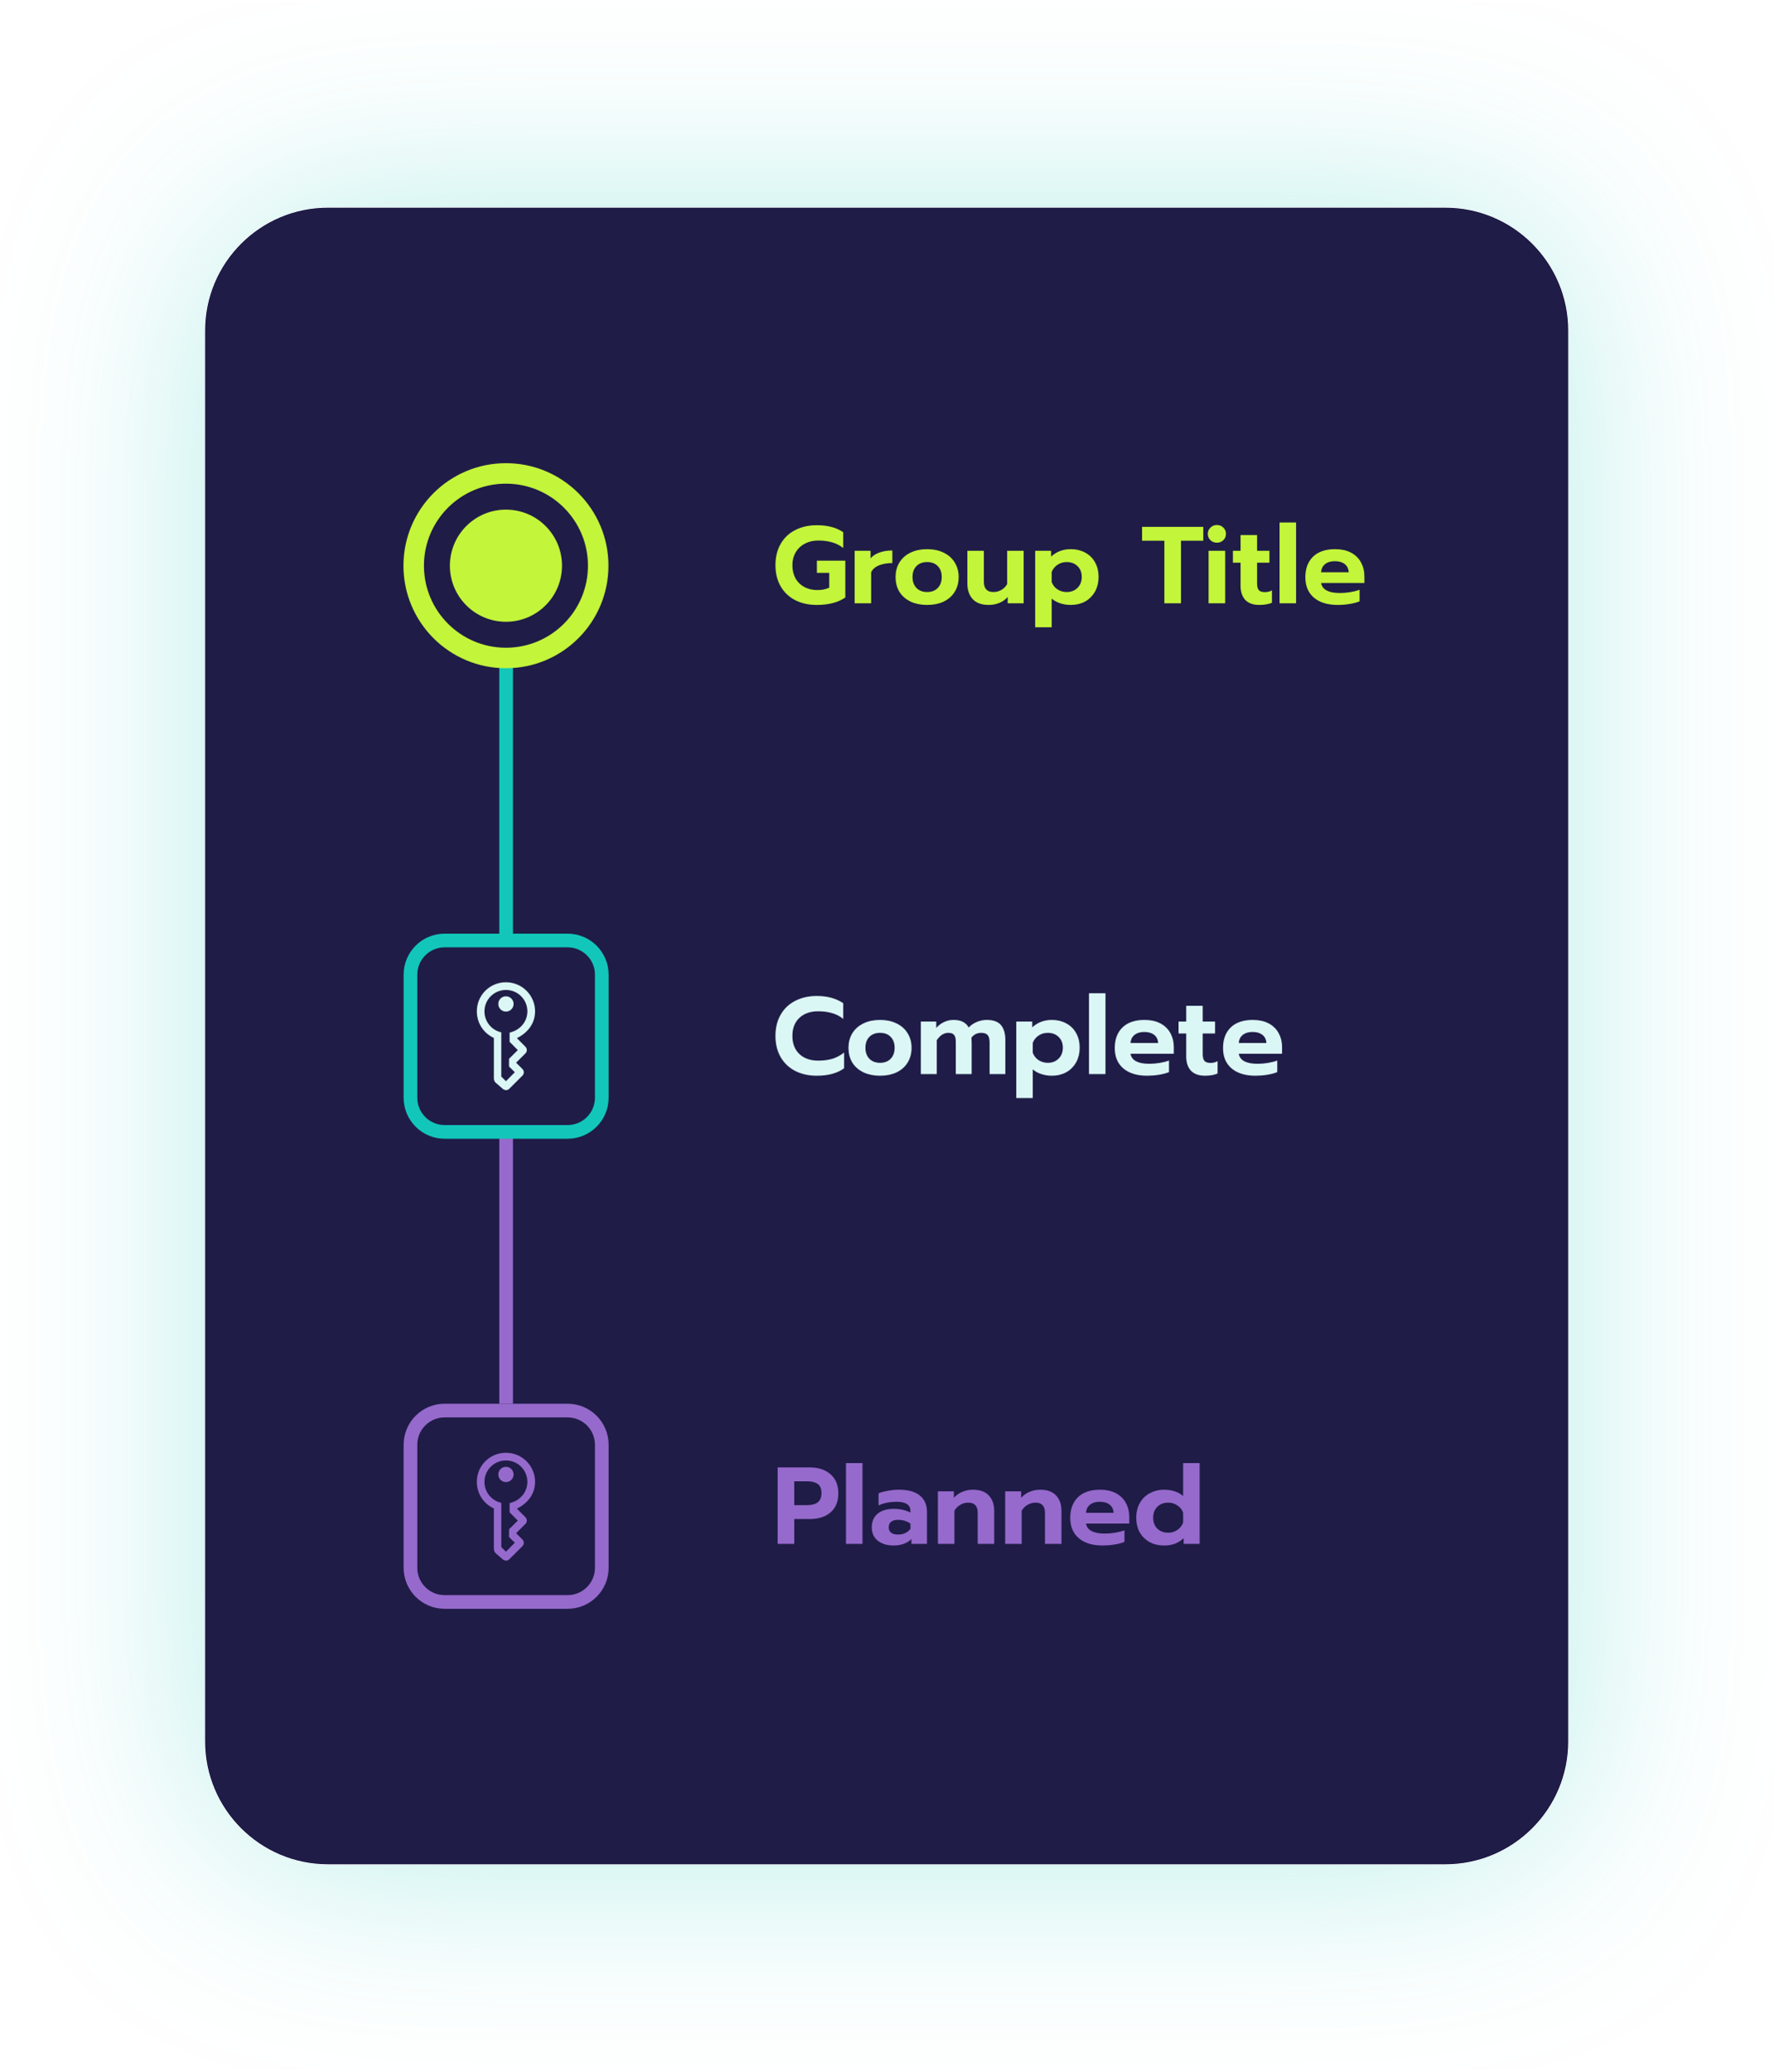
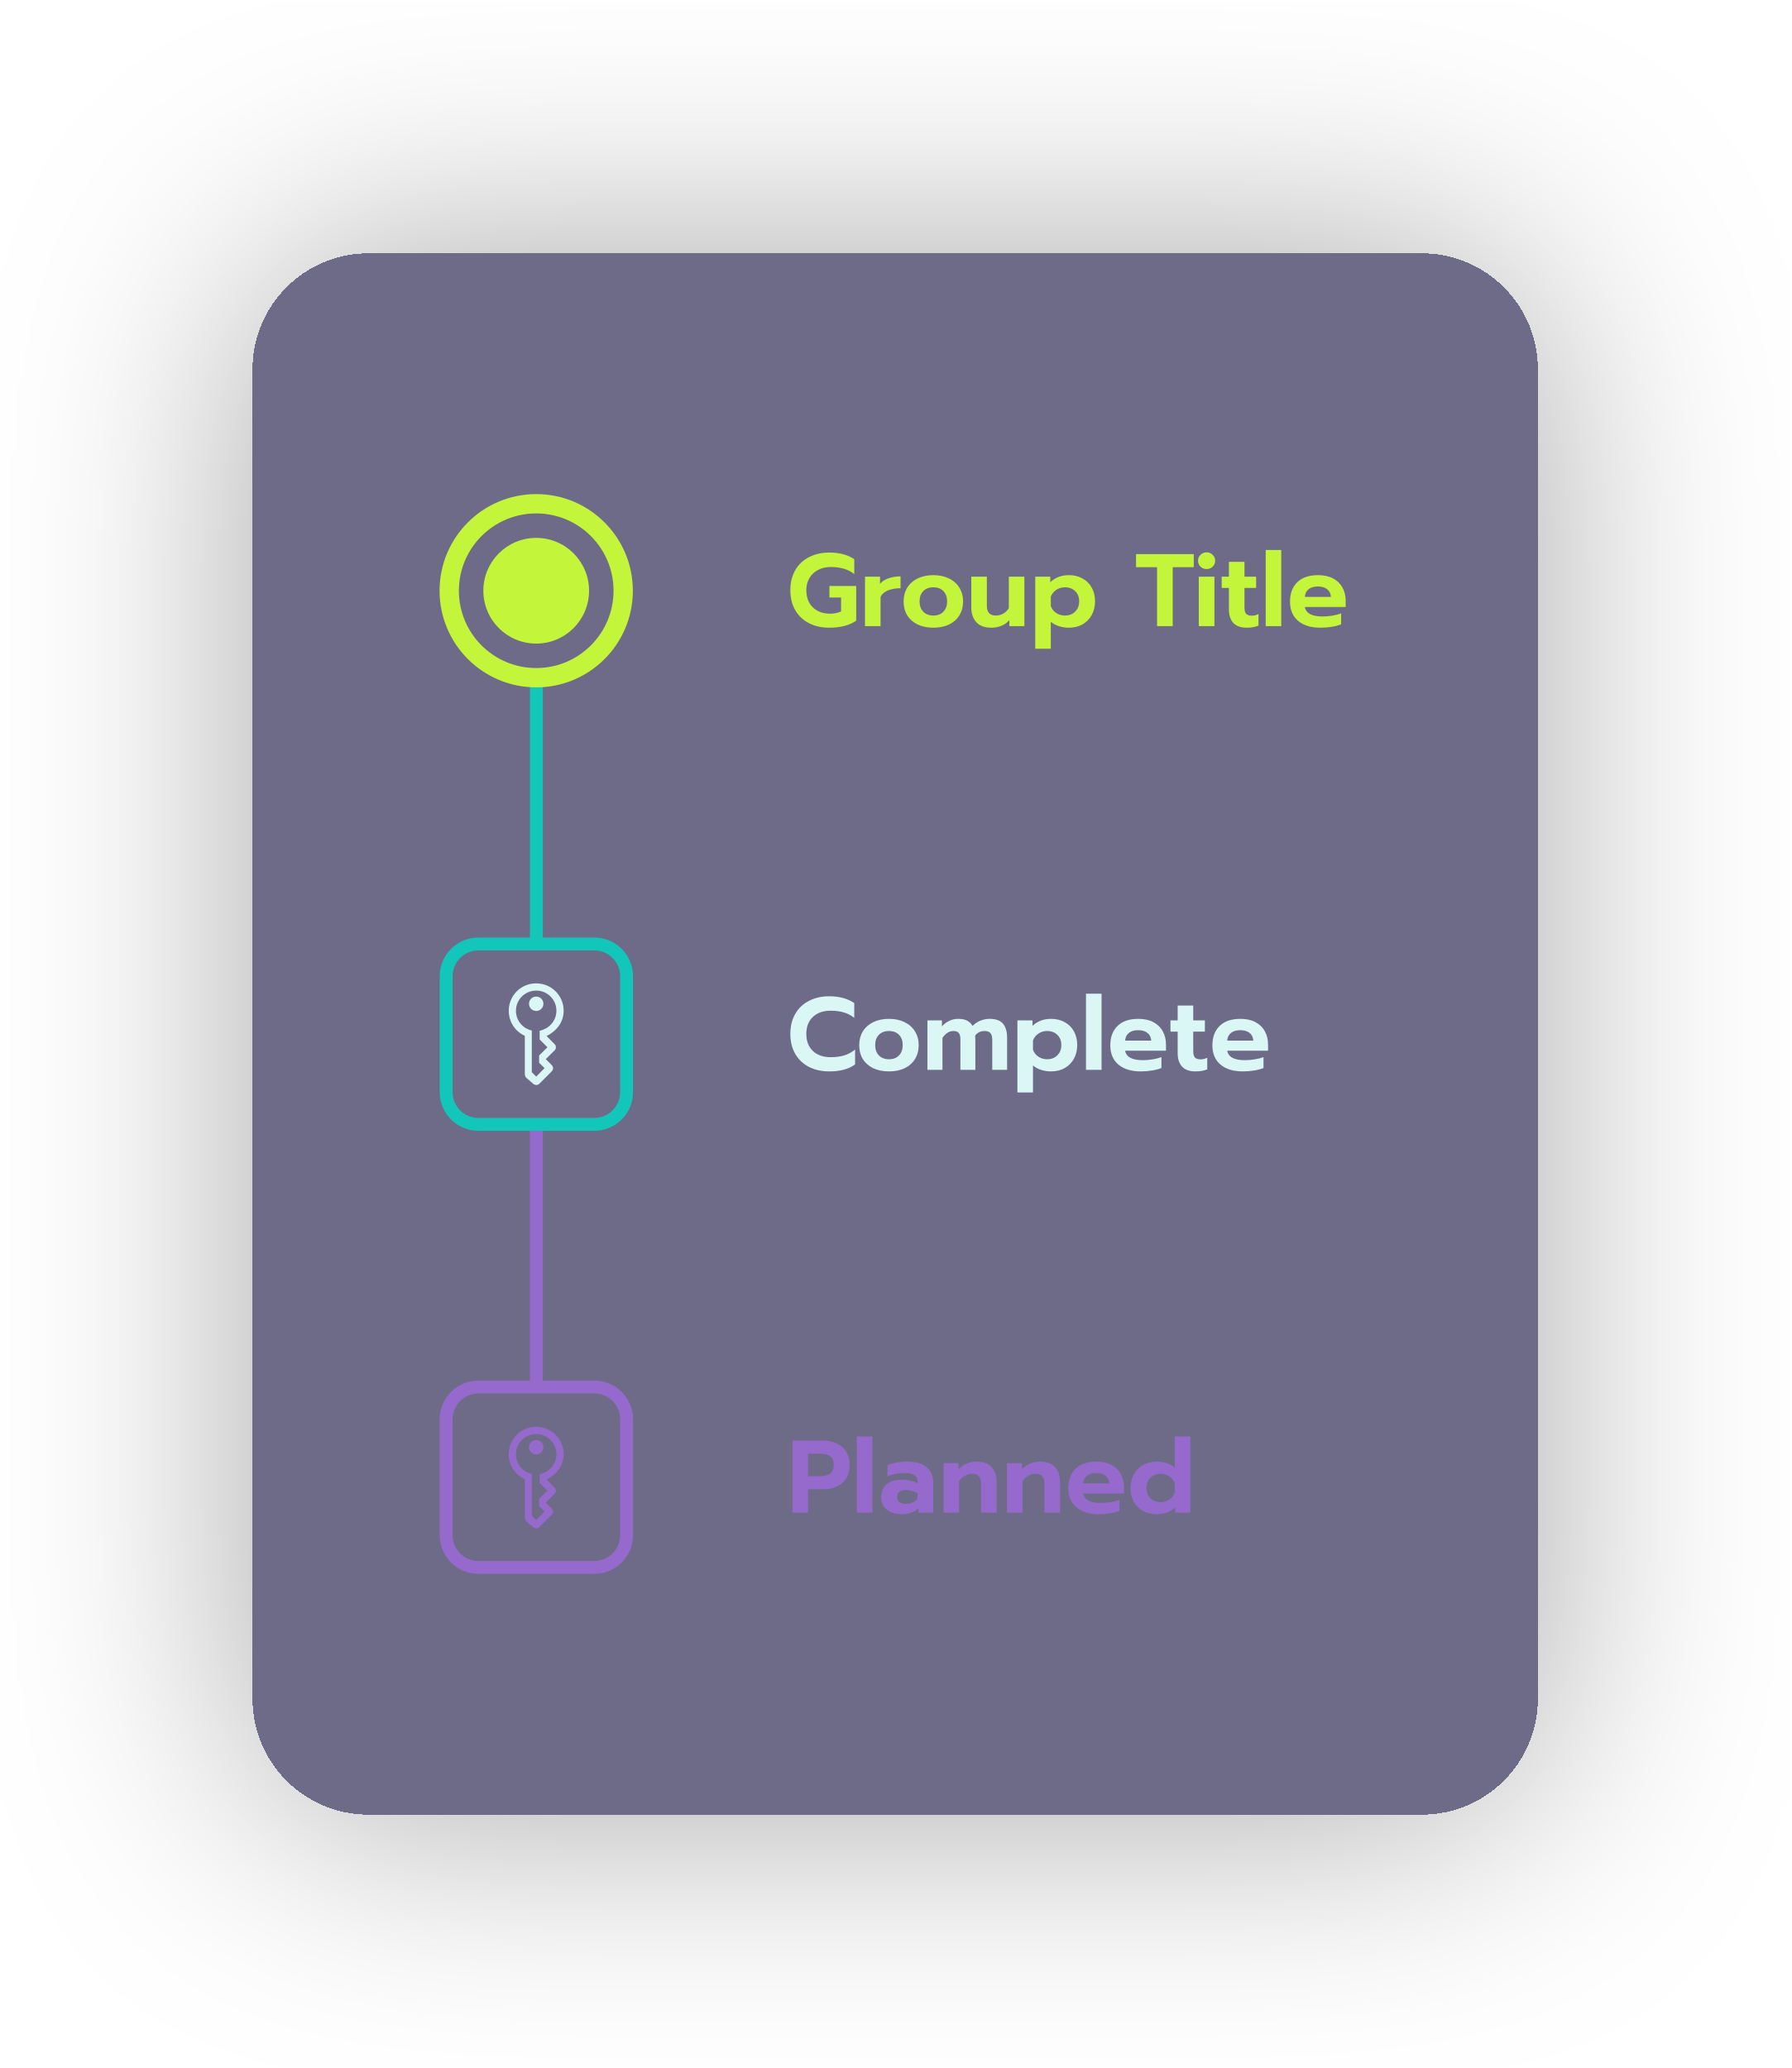
- <svg xmlns="http://www.w3.org/2000/svg" width="519" height="606" fill="none">
+ <svg xmlns="http://www.w3.org/2000/svg" width="556" height="642" fill="none">
  <g filter="url(#prefix__filter0_d_16_66484)">
-     <rect x="60.02" y="60.758" width="398.981" height="484.718" rx="36" fill="#1F1C47" />
+     <rect x="78.375" y="78.632" width="398.981" height="484.718" rx="36" fill="#1F1C47" fill-opacity=".65" shape-rendering="crispEdges" />
  </g>
-   <path d="M148.132 330.603v80.116" stroke="#966ACC" stroke-width="4" />
-   <rect x="120.132" y="275.181" width="56" height="56" rx="10" stroke="#12C7BA" stroke-width="4" />
-   <rect x="120.132" y="412.719" width="56" height="56" rx="10" stroke="#966ACC" stroke-width="4" />
-   <path d="M147.123 318.567c.582.487 1.368.55 1.918.013l3.88-3.883c.539-.547.514-1.378-.013-1.918l-1.857-1.849 2.751-2.74c.533-.528.517-1.371-.01-1.919l-2.51-2.52c3.407-1.688 5.321-4.514 5.321-7.847 0-4.703-3.809-8.502-8.517-8.502-4.744 0-8.527 3.776-8.527 8.502 0 3.385 1.93 6.401 4.987 7.781v11.794c0 .444.14.96.526 1.303l2.051 1.785zm.963-2.218l-1.37-1.357v-12.945a6.248 6.248 0 01-4.921-6.143c0-3.459 2.807-6.253 6.291-6.253a6.247 6.247 0 016.265 6.253c0 2.974-2.062 5.518-5.198 6.219v2.706l2.404 2.42-2.573 2.536v2.266l1.696 1.668-2.594 2.63zm0-20.37c1.231 0 2.231-1 2.231-2.239 0-1.234-1-2.231-2.231-2.231a2.22 2.22 0 00-2.242 2.231c0 1.239 1 2.239 2.242 2.239z" fill="#DBF7F5" />
-   <path d="M147.123 456.233c.582.487 1.368.55 1.918.013l3.88-3.883c.539-.547.514-1.378-.013-1.918l-1.857-1.849 2.751-2.74c.533-.528.517-1.371-.01-1.919l-2.51-2.52c3.407-1.688 5.321-4.514 5.321-7.847 0-4.703-3.809-8.502-8.517-8.502-4.744 0-8.527 3.776-8.527 8.502 0 3.385 1.93 6.401 4.987 7.781v11.794c0 .444.14.96.526 1.303l2.051 1.785zm.963-2.218l-1.37-1.357v-12.945a6.248 6.248 0 01-4.921-6.143c0-3.459 2.807-6.253 6.291-6.253a6.247 6.247 0 016.265 6.253c0 2.974-2.062 5.518-5.198 6.219v2.706l2.404 2.42-2.573 2.536v2.266l1.696 1.669-2.594 2.629zm0-20.37c1.231 0 2.231-1 2.231-2.239 0-1.234-1-2.231-2.231-2.231a2.22 2.22 0 00-2.242 2.231c0 1.239 1 2.239 2.242 2.239z" fill="#966ACC" />
-   <path d="M239.058 176.995c-2.389 0-4.501-.47-6.336-1.408-1.834-.96-3.253-2.315-4.256-4.064-1.002-1.75-1.504-3.808-1.504-6.176 0-2.368.502-4.427 1.504-6.176 1.003-1.771 2.422-3.126 4.256-4.064 1.835-.96 3.947-1.44 6.336-1.44 1.622 0 3.051.17 4.288.512 1.259.32 2.411.832 3.456 1.536v4.64a8.784 8.784 0 00-3.232-1.664c-1.194-.363-2.56-.544-4.096-.544-1.429 0-2.72.298-3.872.896a6.596 6.596 0 00-2.688 2.496c-.661 1.088-.992 2.357-.992 3.808 0 1.472.299 2.762.896 3.872a6.436 6.436 0 002.592 2.528c1.11.597 2.39.896 3.84.896 1.323 0 2.475-.235 3.456-.704v-4.32h-3.616v-3.584h8.32v10.784c-2.112 1.45-4.896 2.176-8.352 2.176zm11.076-15.84h4.672v2.208c.618-.747 1.482-1.312 2.592-1.696 1.109-.406 2.368-.608 3.776-.608v3.68c-1.472 0-2.774.224-3.904.672-1.11.448-1.878 1.13-2.304 2.048v9.056h-4.832v-15.36zm21.233 15.84c-1.856 0-3.488-.331-4.896-.992-1.387-.683-2.464-1.632-3.232-2.848-.747-1.238-1.12-2.678-1.12-4.32 0-1.6.373-3.019 1.12-4.256.768-1.238 1.845-2.198 3.232-2.88 1.408-.683 3.04-1.024 4.896-1.024 1.834 0 3.445.341 4.832 1.024 1.408.682 2.485 1.642 3.232 2.88.768 1.237 1.152 2.656 1.152 4.256 0 1.642-.384 3.082-1.152 4.32-.747 1.216-1.814 2.165-3.2 2.848-1.387.661-3.008.992-4.864.992zm0-3.776c1.301 0 2.336-.395 3.104-1.184.768-.811 1.152-1.878 1.152-3.2 0-1.366-.384-2.432-1.152-3.2-.747-.79-1.782-1.184-3.104-1.184-1.323 0-2.368.394-3.136 1.184-.768.768-1.152 1.834-1.152 3.2 0 1.322.384 2.389 1.152 3.2.789.789 1.834 1.184 3.136 1.184zm18.035 3.776c-2.091 0-3.659-.566-4.704-1.696-1.045-1.152-1.568-2.678-1.568-4.576v-9.568h4.832v9.056c0 2.005.928 3.008 2.784 3.008a4.67 4.67 0 002.272-.576c.704-.384 1.291-.96 1.76-1.728v-9.76h4.832v15.36h-4.672v-1.856a6.279 6.279 0 01-2.496 1.76 8.108 8.108 0 01-3.04.576zm13.575-15.84h4.672v1.696c1.558-1.451 3.478-2.176 5.76-2.176 1.6 0 3.008.341 4.224 1.024a6.975 6.975 0 012.88 2.848c.683 1.216 1.024 2.634 1.024 4.256 0 1.6-.341 3.018-1.024 4.256a7.405 7.405 0 01-2.88 2.912c-1.216.682-2.624 1.024-4.224 1.024a9.952 9.952 0 01-3.104-.48c-.981-.32-1.813-.779-2.496-1.376v8.384h-4.832v-22.368zm9.216 12.064c1.302 0 2.358-.406 3.168-1.216.832-.811 1.248-1.878 1.248-3.2 0-1.323-.416-2.379-1.248-3.168-.81-.79-1.866-1.184-3.168-1.184-1.002 0-1.898.266-2.688.8a4.452 4.452 0 00-1.696 2.112v2.912c.32.896.875 1.61 1.664 2.144.811.533 1.718.8 2.72.8zm28.597-15.008h-6.528v-4.064h17.92v4.064h-6.528v18.304h-4.864v-18.304zm15.375.576c-.747 0-1.376-.246-1.888-.736-.512-.491-.768-1.11-.768-1.856 0-.726.256-1.334.768-1.824.512-.512 1.141-.768 1.888-.768.746 0 1.376.256 1.888.768.512.49.768 1.098.768 1.824 0 .746-.256 1.365-.768 1.856-.512.49-1.142.736-1.888.736zm-2.432 2.368h4.864v15.36h-4.864v-15.36zm14.833 15.84c-1.792 0-3.158-.491-4.096-1.472-.918-1.003-1.376-2.39-1.376-4.16v-6.72h-2.24v-3.488h2.24v-4.608h4.832v4.608h3.616v3.488h-3.616v6.08c0 .896.17 1.546.512 1.952.341.384.949.576 1.824.576a4.23 4.23 0 002.016-.512v3.616c-.982.426-2.219.64-3.712.64zm5.943-24.128h4.832v23.648h-4.832v-23.648zm17.019 24.128c-2.944 0-5.258-.704-6.944-2.112-1.685-1.43-2.528-3.424-2.528-5.984 0-2.539.747-4.544 2.24-6.016 1.515-1.472 3.67-2.208 6.464-2.208 1.835 0 3.392.341 4.672 1.024 1.28.682 2.251 1.632 2.912 2.848.662 1.194.992 2.549.992 4.064v1.952h-12.672c.342 1.962 2.176 2.944 5.504 2.944.982 0 1.995-.086 3.04-.256 1.046-.171 1.952-.406 2.72-.704v3.392c-.746.32-1.706.576-2.88.768a21.754 21.754 0 01-3.52.288zm3.232-9.568c-.064-1.024-.448-1.814-1.152-2.368-.704-.576-1.674-.864-2.912-.864-1.216 0-2.176.288-2.88.864-.704.576-1.088 1.365-1.152 2.368h8.096z" fill="#C3F53A" />
-   <path d="M239.058 314.741c-2.389 0-4.501-.47-6.336-1.408-1.834-.96-3.253-2.315-4.256-4.064-1.002-1.75-1.504-3.808-1.504-6.176 0-2.368.502-4.427 1.504-6.176 1.003-1.771 2.422-3.126 4.256-4.064 1.835-.96 3.947-1.44 6.336-1.44 3.094 0 5.675.704 7.744 2.112v4.608a8.529 8.529 0 00-3.232-1.696c-1.194-.363-2.56-.544-4.096-.544-2.325 0-4.17.65-5.536 1.952-1.344 1.28-2.016 3.029-2.016 5.248 0 2.24.683 4.01 2.048 5.312 1.366 1.28 3.2 1.92 5.504 1.92 1.579 0 2.976-.182 4.192-.544a10.484 10.484 0 003.392-1.824v4.608c-1.962 1.45-4.629 2.176-8 2.176zm18.527 0c-1.856 0-3.488-.331-4.896-.992-1.386-.683-2.464-1.632-3.232-2.848-.746-1.238-1.12-2.678-1.12-4.32 0-1.6.374-3.019 1.12-4.256.768-1.238 1.846-2.198 3.232-2.88 1.408-.683 3.04-1.024 4.896-1.024 1.835 0 3.446.341 4.832 1.024 1.408.682 2.486 1.642 3.232 2.88.768 1.237 1.152 2.656 1.152 4.256 0 1.642-.384 3.082-1.152 4.32-.746 1.216-1.813 2.165-3.2 2.848-1.386.661-3.008.992-4.864.992zm0-3.776c1.302 0 2.336-.395 3.104-1.184.768-.811 1.152-1.878 1.152-3.2 0-1.366-.384-2.432-1.152-3.2-.746-.79-1.781-1.184-3.104-1.184-1.322 0-2.368.394-3.136 1.184-.768.768-1.152 1.834-1.152 3.2 0 1.322.384 2.389 1.152 3.2.79.789 1.835 1.184 3.136 1.184zm11.924-12.064h4.512v1.856a6.952 6.952 0 012.304-1.728 6.386 6.386 0 012.72-.608c1.173 0 2.112.192 2.816.576.704.362 1.258.906 1.664 1.632a6.748 6.748 0 012.4-1.632c.96-.384 1.909-.576 2.848-.576 1.962 0 3.36.501 4.192 1.504.853 1.002 1.28 2.453 1.28 4.352v9.984h-4.608v-9.312c0-.982-.192-1.686-.576-2.112-.384-.427-1.003-.64-1.856-.64-1.195 0-2.155.469-2.88 1.408.042.682.064 1.237.064 1.664v8.992h-4.64v-9.472c0-.939-.171-1.6-.512-1.984-.32-.406-.886-.608-1.696-.608-1.259 0-2.379.714-3.36 2.144v9.92h-4.672v-15.36zm27.937 0h4.672v1.696c1.558-1.451 3.478-2.176 5.76-2.176 1.6 0 3.008.341 4.224 1.024a6.975 6.975 0 012.88 2.848c.683 1.216 1.024 2.634 1.024 4.256 0 1.6-.341 3.018-1.024 4.256a7.405 7.405 0 01-2.88 2.912c-1.216.682-2.624 1.024-4.224 1.024a9.952 9.952 0 01-3.104-.48c-.981-.32-1.813-.779-2.496-1.376v8.384h-4.832v-22.368zm9.216 12.064c1.302 0 2.358-.406 3.168-1.216.832-.811 1.248-1.878 1.248-3.2 0-1.323-.416-2.379-1.248-3.168-.81-.79-1.866-1.184-3.168-1.184-1.002 0-1.898.266-2.688.8a4.452 4.452 0 00-1.696 2.112v2.912c.32.896.875 1.61 1.664 2.144.811.533 1.718.8 2.72.8zm12.065-20.352h4.832v23.648h-4.832v-23.648zm17.02 24.128c-2.944 0-5.259-.704-6.944-2.112-1.685-1.43-2.528-3.424-2.528-5.984 0-2.539.747-4.544 2.24-6.016 1.515-1.472 3.669-2.208 6.464-2.208 1.835 0 3.392.341 4.672 1.024 1.28.682 2.251 1.632 2.912 2.848.661 1.194.992 2.549.992 4.064v1.952h-12.672c.341 1.962 2.176 2.944 5.504 2.944.981 0 1.995-.086 3.04-.256 1.045-.171 1.952-.406 2.72-.704v3.392c-.747.32-1.707.576-2.88.768a21.763 21.763 0 01-3.52.288zm3.232-9.568c-.064-1.024-.448-1.814-1.152-2.368-.704-.576-1.675-.864-2.912-.864-1.216 0-2.176.288-2.88.864-.704.576-1.088 1.365-1.152 2.368h8.096zm13.68 9.568c-1.792 0-3.157-.491-4.096-1.472-.917-1.003-1.376-2.39-1.376-4.16v-6.72h-2.24v-3.488h2.24v-4.608h4.832v4.608h3.616v3.488h-3.616v6.08c0 .896.171 1.546.512 1.952.342.384.95.576 1.824.576a4.23 4.23 0 002.016-.512v3.616c-.981.426-2.218.64-3.712.64zm14.775 0c-2.944 0-5.258-.704-6.944-2.112-1.685-1.43-2.528-3.424-2.528-5.984 0-2.539.747-4.544 2.24-6.016 1.515-1.472 3.67-2.208 6.464-2.208 1.835 0 3.392.341 4.672 1.024 1.28.682 2.251 1.632 2.912 2.848.662 1.194.992 2.549.992 4.064v1.952H362.57c.342 1.962 2.176 2.944 5.504 2.944.982 0 1.995-.086 3.04-.256 1.046-.171 1.952-.406 2.72-.704v3.392c-.746.32-1.706.576-2.88.768a21.754 21.754 0 01-3.52.288zm3.232-9.568c-.064-1.024-.448-1.814-1.152-2.368-.704-.576-1.674-.864-2.912-.864-1.216 0-2.176.288-2.88.864-.704.576-1.088 1.365-1.152 2.368h8.096z" fill="#DBF7F5" />
-   <path d="M227.602 429.351h9.408c2.539 0 4.566.672 6.08 2.016 1.515 1.322 2.272 3.168 2.272 5.536 0 2.432-.757 4.298-2.272 5.6-1.493 1.301-3.52 1.952-6.08 1.952h-4.544v7.264h-4.864v-22.368zm8.704 11.04c2.752 0 4.128-1.163 4.128-3.488 0-1.302-.373-2.208-1.12-2.72-.725-.512-1.728-.768-3.008-.768h-3.84v6.976h3.84zm11.296-12.32h4.832v23.648h-4.832v-23.648zm13.916 24.128c-1.877 0-3.413-.47-4.608-1.408-1.173-.96-1.76-2.262-1.76-3.904 0-1.707.565-3.03 1.696-3.968 1.131-.96 2.731-1.44 4.8-1.44.917 0 1.792.096 2.624.288.832.192 1.568.458 2.208.8v-.384c0-.96-.341-1.664-1.024-2.112-.683-.448-1.728-.672-3.136-.672-1.877 0-3.605.352-5.184 1.056v-3.52c.683-.299 1.568-.544 2.656-.736a16.874 16.874 0 013.264-.32c2.773 0 4.843.576 6.208 1.728 1.365 1.13 2.048 2.72 2.048 4.768v9.344h-4.544v-1.408c-1.301 1.258-3.051 1.888-5.248 1.888zm1.312-3.2c.789 0 1.504-.15 2.144-.448.64-.299 1.141-.715 1.504-1.248v-1.536a6.323 6.323 0 00-3.584-1.088c-.896 0-1.589.192-2.08.576-.469.362-.704.906-.704 1.632 0 .682.235 1.205.704 1.568.469.362 1.141.544 2.016.544zm11.679-12.64h4.672v1.888a6.576 6.576 0 012.496-1.76 7.955 7.955 0 013.072-.608c2.09 0 3.648.565 4.672 1.696 1.045 1.109 1.568 2.613 1.568 4.512v9.632h-4.832v-9.088c0-1.984-.918-2.976-2.752-2.976a4.47 4.47 0 00-2.272.608c-.704.384-1.302.96-1.792 1.728v9.728h-4.832v-15.36zm19.687 0h4.672v1.888a6.576 6.576 0 012.496-1.76 7.963 7.963 0 013.072-.608c2.091 0 3.648.565 4.672 1.696 1.046 1.109 1.568 2.613 1.568 4.512v9.632h-4.832v-9.088c0-1.984-.917-2.976-2.752-2.976-.81 0-1.568.202-2.272.608-.704.384-1.301.96-1.792 1.728v9.728h-4.832v-15.36zm28.52 15.84c-2.944 0-5.259-.704-6.944-2.112-1.686-1.43-2.528-3.424-2.528-5.984 0-2.539.746-4.544 2.24-6.016 1.514-1.472 3.669-2.208 6.464-2.208 1.834 0 3.392.341 4.672 1.024 1.28.682 2.25 1.632 2.912 2.848.661 1.194.992 2.549.992 4.064v1.952h-12.672c.341 1.962 2.176 2.944 5.504 2.944.981 0 1.994-.086 3.04-.256 1.045-.171 1.952-.406 2.72-.704v3.392c-.747.32-1.707.576-2.88.768a21.772 21.772 0 01-3.52.288zm3.232-9.568c-.064-1.024-.448-1.814-1.152-2.368-.704-.576-1.675-.864-2.912-.864-1.216 0-2.176.288-2.88.864-.704.576-1.088 1.365-1.152 2.368h8.096zm14.736 9.568c-1.578 0-2.986-.331-4.224-.992a7.538 7.538 0 01-2.88-2.848c-.682-1.238-1.024-2.667-1.024-4.288 0-1.6.342-3.019 1.024-4.256a7.192 7.192 0 012.88-2.88c1.238-.704 2.646-1.056 4.224-1.056 1.152 0 2.208.16 3.168.48.96.32 1.771.778 2.432 1.376v-9.664h4.832v23.648h-4.672v-1.664c-.789.746-1.653 1.29-2.592 1.632-.917.341-1.973.512-3.168.512zm1.248-3.744c1.003 0 1.888-.267 2.656-.8a4.427 4.427 0 001.696-2.144v-2.912c-.298-.875-.853-1.579-1.664-2.112-.789-.555-1.685-.832-2.688-.832-1.301 0-2.368.405-3.2 1.216-.81.81-1.216 1.877-1.216 3.2 0 1.322.406 2.389 1.216 3.2.832.789 1.899 1.184 3.2 1.184z" fill="#966ACC" />
-   <path d="M148.132 194.795v80.116" stroke="#12C7BA" stroke-width="4" />
-   <rect x="121.081" y="138.515" width="54" height="54" rx="27" stroke="#C3F53A" stroke-width="6" />
-   <circle cx="148.079" cy="165.514" r="16.408" fill="#C3F53A" />
+   <path d="M166.487 348.477v80.116" stroke="#966ACC" stroke-width="4" />
+   <rect x="138.487" y="293.055" width="56" height="56" rx="10" stroke="#12C7BA" stroke-width="4" />
+   <rect x="138.487" y="430.593" width="56" height="56" rx="10" stroke="#966ACC" stroke-width="4" />
+   <path d="M165.478 336.442c.582.487 1.368.55 1.918.013l3.88-3.883c.54-.547.515-1.378-.012-1.918l-1.857-1.849 2.751-2.74c.533-.528.517-1.371-.01-1.919l-2.511-2.52c3.408-1.688 5.321-4.514 5.321-7.847 0-4.703-3.808-8.502-8.517-8.502-4.744 0-8.527 3.776-8.527 8.502 0 3.385 1.93 6.401 4.988 7.781v11.794c0 .444.139.96.526 1.303l2.05 1.785zm.963-2.218l-1.369-1.357v-12.945a6.25 6.25 0 01-4.922-6.143c0-3.459 2.807-6.253 6.291-6.253a6.247 6.247 0 016.266 6.253c0 2.974-2.063 5.518-5.198 6.219v2.706l2.403 2.42-2.572 2.536v2.266l1.695 1.668-2.594 2.63zm0-20.37c1.232 0 2.231-1 2.231-2.239a2.23 2.23 0 00-2.231-2.231 2.218 2.218 0 00-2.241 2.231c0 1.239.999 2.239 2.241 2.239z" fill="#DBF7F5" />
+   <path d="M165.478 474.108c.582.487 1.368.55 1.918.012l3.88-3.882c.54-.548.515-1.379-.012-1.918l-1.857-1.849 2.751-2.741c.533-.527.517-1.37-.01-1.918l-2.511-2.521c3.408-1.688 5.321-4.513 5.321-7.846 0-4.704-3.808-8.502-8.517-8.502-4.744 0-8.527 3.775-8.527 8.502 0 3.385 1.93 6.4 4.988 7.78v11.795c0 .444.139.96.526 1.302l2.05 1.786zm.963-2.218l-1.369-1.358v-12.945a6.248 6.248 0 01-4.922-6.142c0-3.459 2.807-6.253 6.291-6.253a6.247 6.247 0 016.266 6.253c0 2.973-2.063 5.517-5.198 6.219v2.705l2.403 2.421-2.572 2.535v2.267l1.695 1.668-2.594 2.63zm0-20.37c1.232 0 2.231-1 2.231-2.24a2.23 2.23 0 00-2.231-2.231 2.218 2.218 0 00-2.241 2.231c0 1.24.999 2.24 2.241 2.24z" fill="#966ACC" />
+   <path d="M257.414 194.869c-2.389 0-4.501-.47-6.336-1.408-1.835-.96-3.253-2.315-4.256-4.064-1.003-1.75-1.504-3.808-1.504-6.176 0-2.368.501-4.427 1.504-6.176 1.003-1.771 2.421-3.126 4.256-4.064 1.835-.96 3.947-1.44 6.336-1.44 1.621 0 3.051.17 4.288.512 1.259.32 2.411.832 3.456 1.536v4.64a8.792 8.792 0 00-3.232-1.664c-1.195-.363-2.56-.544-4.096-.544-1.429 0-2.72.298-3.872.896a6.584 6.584 0 00-2.688 2.496c-.661 1.088-.992 2.357-.992 3.808 0 1.472.299 2.762.896 3.872a6.436 6.436 0 002.592 2.528c1.109.597 2.389.896 3.84.896 1.323 0 2.475-.235 3.456-.704v-4.32h-3.616v-3.584h8.32v10.784c-2.112 1.45-4.896 2.176-8.352 2.176zm11.075-15.84h4.672v2.208c.619-.747 1.483-1.312 2.592-1.696 1.11-.406 2.368-.608 3.776-.608v3.68c-1.472 0-2.773.224-3.904.672-1.109.448-1.877 1.13-2.304 2.048v9.056h-4.832v-15.36zm21.233 15.84c-1.856 0-3.488-.331-4.896-.992-1.386-.683-2.464-1.632-3.232-2.848-.746-1.238-1.12-2.678-1.12-4.32 0-1.6.374-3.019 1.12-4.256.768-1.238 1.846-2.198 3.232-2.88 1.408-.683 3.04-1.024 4.896-1.024 1.835 0 3.446.341 4.832 1.024 1.408.682 2.486 1.642 3.232 2.88.768 1.237 1.152 2.656 1.152 4.256 0 1.642-.384 3.082-1.152 4.32-.746 1.216-1.813 2.165-3.2 2.848-1.386.661-3.008.992-4.864.992zm0-3.776c1.302 0 2.336-.395 3.104-1.184.768-.811 1.152-1.878 1.152-3.2 0-1.366-.384-2.432-1.152-3.2-.746-.79-1.781-1.184-3.104-1.184-1.322 0-2.368.394-3.136 1.184-.768.768-1.152 1.834-1.152 3.2 0 1.322.384 2.389 1.152 3.2.79.789 1.835 1.184 3.136 1.184zm18.035 3.776c-2.09 0-3.658-.566-4.704-1.696-1.045-1.152-1.568-2.678-1.568-4.576v-9.568h4.832v9.056c0 2.005.928 3.008 2.784 3.008a4.67 4.67 0 002.272-.576c.704-.384 1.291-.96 1.76-1.728v-9.76h4.832v15.36h-4.672v-1.856a6.265 6.265 0 01-2.496 1.76 8.108 8.108 0 01-3.04.576zm13.576-15.84h4.672v1.696c1.557-1.451 3.477-2.176 5.76-2.176 1.6 0 3.008.341 4.224 1.024a6.987 6.987 0 012.88 2.848c.683 1.216 1.024 2.634 1.024 4.256 0 1.6-.341 3.018-1.024 4.256a7.418 7.418 0 01-2.88 2.912c-1.216.682-2.624 1.024-4.224 1.024a9.948 9.948 0 01-3.104-.48c-.981-.32-1.813-.779-2.496-1.376v8.384h-4.832v-22.368zm9.216 12.064c1.301 0 2.357-.406 3.168-1.216.832-.811 1.248-1.878 1.248-3.2 0-1.323-.416-2.379-1.248-3.168-.811-.79-1.867-1.184-3.168-1.184-1.003 0-1.899.266-2.688.8a4.446 4.446 0 00-1.696 2.112v2.912c.32.896.875 1.61 1.664 2.144.811.533 1.717.8 2.72.8zm28.597-15.008h-6.528v-4.064h17.92v4.064h-6.528v18.304h-4.864v-18.304zm15.374.576c-.746 0-1.376-.246-1.888-.736-.512-.491-.768-1.11-.768-1.856 0-.726.256-1.334.768-1.824.512-.512 1.142-.768 1.888-.768.747 0 1.376.256 1.888.768.512.49.768 1.098.768 1.824 0 .746-.256 1.365-.768 1.856-.512.49-1.141.736-1.888.736zm-2.432 2.368h4.864v15.36h-4.864v-15.36zm14.833 15.84c-1.792 0-3.157-.491-4.096-1.472-.917-1.003-1.376-2.39-1.376-4.16v-6.72h-2.24v-3.488h2.24v-4.608h4.832v4.608h3.616v3.488h-3.616v6.08c0 .896.171 1.546.512 1.952.342.384.95.576 1.824.576a4.23 4.23 0 002.016-.512v3.616c-.981.426-2.218.64-3.712.64zm5.943-24.128h4.832v23.648h-4.832v-23.648zm17.02 24.128c-2.944 0-5.259-.704-6.944-2.112-1.686-1.43-2.528-3.424-2.528-5.984 0-2.539.746-4.544 2.24-6.016 1.514-1.472 3.669-2.208 6.464-2.208 1.834 0 3.392.341 4.672 1.024 1.28.682 2.25 1.632 2.912 2.848.661 1.194.992 2.549.992 4.064v1.952H405.02c.341 1.962 2.176 2.944 5.504 2.944.981 0 1.994-.086 3.04-.256 1.045-.171 1.952-.406 2.72-.704v3.392c-.747.32-1.707.576-2.88.768a21.772 21.772 0 01-3.52.288zm3.232-9.568c-.064-1.024-.448-1.814-1.152-2.368-.704-.576-1.675-.864-2.912-.864-1.216 0-2.176.288-2.88.864-.704.576-1.088 1.365-1.152 2.368h8.096z" fill="#C3F53A" />
+   <path d="M257.414 332.615c-2.389 0-4.501-.469-6.336-1.408-1.835-.96-3.253-2.314-4.256-4.064-1.003-1.749-1.504-3.808-1.504-6.176 0-2.368.501-4.426 1.504-6.176 1.003-1.77 2.421-3.125 4.256-4.064 1.835-.96 3.947-1.44 6.336-1.44 3.093 0 5.675.704 7.744 2.112v4.608a8.564 8.564 0 00-3.232-1.696c-1.195-.362-2.56-.544-4.096-.544-2.325 0-4.171.651-5.536 1.952-1.344 1.28-2.016 3.03-2.016 5.248 0 2.24.683 4.011 2.048 5.312 1.365 1.28 3.2 1.92 5.504 1.92 1.579 0 2.976-.181 4.192-.544a10.484 10.484 0 003.392-1.824v4.608c-1.963 1.451-4.629 2.176-8 2.176zm18.527 0c-1.856 0-3.488-.33-4.896-.992-1.387-.682-2.464-1.632-3.232-2.848-.747-1.237-1.12-2.677-1.12-4.32 0-1.6.373-3.018 1.12-4.256.768-1.237 1.845-2.197 3.232-2.88 1.408-.682 3.04-1.024 4.896-1.024 1.835 0 3.445.342 4.832 1.024 1.408.683 2.485 1.643 3.232 2.88.768 1.238 1.152 2.656 1.152 4.256 0 1.643-.384 3.083-1.152 4.32-.747 1.216-1.813 2.166-3.2 2.848-1.387.662-3.008.992-4.864.992zm0-3.776c1.301 0 2.336-.394 3.104-1.184.768-.81 1.152-1.877 1.152-3.2 0-1.365-.384-2.432-1.152-3.2-.747-.789-1.781-1.184-3.104-1.184-1.323 0-2.368.395-3.136 1.184-.768.768-1.152 1.835-1.152 3.2 0 1.323.384 2.39 1.152 3.2.789.79 1.835 1.184 3.136 1.184zm11.923-12.064h4.512v1.856a7 7 0 012.304-1.728 6.407 6.407 0 012.72-.608c1.174 0 2.112.192 2.816.576a3.958 3.958 0 011.664 1.632 6.766 6.766 0 012.4-1.632c.96-.384 1.91-.576 2.848-.576 1.963 0 3.36.502 4.192 1.504.854 1.003 1.28 2.454 1.28 4.352v9.984h-4.608v-9.312c0-.981-.192-1.685-.576-2.112-.384-.426-1.002-.64-1.856-.64-1.194 0-2.154.47-2.88 1.408.043.683.064 1.238.064 1.664v8.992h-4.64v-9.472c0-.938-.17-1.6-.512-1.984-.32-.405-.885-.608-1.696-.608-1.258 0-2.378.715-3.36 2.144v9.92h-4.672v-15.36zm27.938 0h4.672v1.696c1.557-1.45 3.477-2.176 5.76-2.176 1.6 0 3.008.342 4.224 1.024a7 7 0 012.88 2.848c.682 1.216 1.024 2.635 1.024 4.256 0 1.6-.342 3.019-1.024 4.256a7.411 7.411 0 01-2.88 2.912c-1.216.683-2.624 1.024-4.224 1.024a9.948 9.948 0 01-3.104-.48c-.982-.32-1.814-.778-2.496-1.376v8.384h-4.832v-22.368zm9.216 12.064c1.301 0 2.357-.405 3.168-1.216.832-.81 1.248-1.877 1.248-3.2 0-1.322-.416-2.378-1.248-3.168-.811-.789-1.867-1.184-3.168-1.184-1.003 0-1.899.267-2.688.8a4.45 4.45 0 00-1.696 2.112v2.912c.32.896.874 1.611 1.664 2.144.81.534 1.717.8 2.72.8zm12.065-20.352h4.832v23.648h-4.832v-23.648zm17.019 24.128c-2.944 0-5.258-.704-6.944-2.112-1.685-1.429-2.528-3.424-2.528-5.984 0-2.538.747-4.544 2.24-6.016 1.515-1.472 3.67-2.208 6.464-2.208 1.835 0 3.392.342 4.672 1.024 1.28.683 2.251 1.632 2.912 2.848.662 1.195.992 2.55.992 4.064v1.952h-12.672c.342 1.963 2.176 2.944 5.504 2.944.982 0 1.995-.085 3.04-.256 1.046-.17 1.952-.405 2.72-.704v3.392c-.746.32-1.706.576-2.88.768a21.754 21.754 0 01-3.52.288zm3.232-9.568c-.064-1.024-.448-1.813-1.152-2.368-.704-.576-1.674-.864-2.912-.864-1.216 0-2.176.288-2.88.864-.704.576-1.088 1.366-1.152 2.368h8.096zm13.681 9.568c-1.792 0-3.157-.49-4.096-1.472-.917-1.002-1.376-2.389-1.376-4.16v-6.72h-2.24v-3.488h2.24v-4.608h4.832v4.608h3.616v3.488h-3.616v6.08c0 .896.171 1.547.512 1.952.341.384.949.576 1.824.576.704 0 1.376-.17 2.016-.512v3.616c-.981.427-2.219.64-3.712.64zm14.775 0c-2.944 0-5.259-.704-6.944-2.112-1.685-1.429-2.528-3.424-2.528-5.984 0-2.538.747-4.544 2.24-6.016 1.515-1.472 3.669-2.208 6.464-2.208 1.835 0 3.392.342 4.672 1.024 1.28.683 2.251 1.632 2.912 2.848.661 1.195.992 2.55.992 4.064v1.952h-12.672c.341 1.963 2.176 2.944 5.504 2.944.981 0 1.995-.085 3.04-.256 1.045-.17 1.952-.405 2.72-.704v3.392c-.747.32-1.707.576-2.88.768a21.763 21.763 0 01-3.52.288zm3.232-9.568c-.064-1.024-.448-1.813-1.152-2.368-.704-.576-1.675-.864-2.912-.864-1.216 0-2.176.288-2.88.864-.704.576-1.088 1.366-1.152 2.368h8.096z" fill="#DBF7F5" />
+   <path d="M245.958 447.225h9.408c2.539 0 4.565.672 6.08 2.016 1.515 1.323 2.272 3.168 2.272 5.536 0 2.432-.757 4.299-2.272 5.6-1.493 1.302-3.52 1.952-6.08 1.952h-4.544v7.264h-4.864v-22.368zm8.704 11.04c2.752 0 4.128-1.162 4.128-3.488 0-1.301-.373-2.208-1.12-2.72-.725-.512-1.728-.768-3.008-.768h-3.84v6.976h3.84zm11.296-12.32h4.832v23.648h-4.832v-23.648zm13.915 24.128c-1.877 0-3.413-.469-4.608-1.408-1.173-.96-1.76-2.261-1.76-3.904 0-1.706.566-3.029 1.696-3.968 1.131-.96 2.731-1.44 4.8-1.44.918 0 1.792.096 2.624.288a8.97 8.97 0 012.208.8v-.384c0-.96-.341-1.664-1.024-2.112-.682-.448-1.728-.672-3.136-.672-1.877 0-3.605.352-5.184 1.056v-3.52c.683-.298 1.568-.544 2.656-.736a16.953 16.953 0 013.264-.32c2.774 0 4.843.576 6.208 1.728 1.366 1.131 2.048 2.72 2.048 4.768v9.344h-4.544v-1.408c-1.301 1.259-3.05 1.888-5.248 1.888zm1.312-3.2c.79 0 1.504-.149 2.144-.448.64-.298 1.142-.714 1.504-1.248v-1.536a6.328 6.328 0 00-3.584-1.088c-.896 0-1.589.192-2.08.576-.469.363-.704.907-.704 1.632 0 .683.235 1.206.704 1.568.47.363 1.142.544 2.016.544zm11.679-12.64h4.672v1.888a6.587 6.587 0 012.496-1.76 7.981 7.981 0 013.072-.608c2.091 0 3.648.566 4.672 1.696 1.046 1.11 1.568 2.614 1.568 4.512v9.632h-4.832v-9.088c0-1.984-.917-2.976-2.752-2.976-.81 0-1.568.203-2.272.608-.704.384-1.301.96-1.792 1.728v9.728h-4.832v-15.36zm19.688 0h4.672v1.888a6.587 6.587 0 012.496-1.76 7.974 7.974 0 013.072-.608c2.09 0 3.648.566 4.672 1.696 1.045 1.11 1.568 2.614 1.568 4.512v9.632H324.2v-9.088c0-1.984-.918-2.976-2.752-2.976a4.48 4.48 0 00-2.272.608c-.704.384-1.302.96-1.792 1.728v9.728h-4.832v-15.36zm28.519 15.84c-2.944 0-5.258-.704-6.944-2.112-1.685-1.429-2.528-3.424-2.528-5.984 0-2.538.747-4.544 2.24-6.016 1.515-1.472 3.67-2.208 6.464-2.208 1.835 0 3.392.342 4.672 1.024 1.28.683 2.251 1.632 2.912 2.848.662 1.195.992 2.55.992 4.064v1.952h-12.672c.342 1.963 2.176 2.944 5.504 2.944.982 0 1.995-.085 3.04-.256 1.046-.17 1.952-.405 2.72-.704v3.392c-.746.32-1.706.576-2.88.768a21.754 21.754 0 01-3.52.288zm3.232-9.568c-.064-1.024-.448-1.813-1.152-2.368-.704-.576-1.674-.864-2.912-.864-1.216 0-2.176.288-2.88.864-.704.576-1.088 1.366-1.152 2.368h8.096zm14.737 9.568c-1.579 0-2.987-.33-4.224-.992a7.531 7.531 0 01-2.88-2.848c-.683-1.237-1.024-2.666-1.024-4.288 0-1.6.341-3.018 1.024-4.256a7.192 7.192 0 012.88-2.88c1.237-.704 2.645-1.056 4.224-1.056 1.152 0 2.208.16 3.168.48.96.32 1.77.779 2.432 1.376v-9.664h4.832v23.648H364.8v-1.664c-.79.747-1.654 1.291-2.592 1.632-.918.342-1.974.512-3.168.512zm1.248-3.744c1.002 0 1.888-.266 2.656-.8a4.434 4.434 0 001.696-2.144v-2.912c-.299-.874-.854-1.578-1.664-2.112-.79-.554-1.686-.832-2.688-.832-1.302 0-2.368.406-3.2 1.216-.811.811-1.216 1.878-1.216 3.2 0 1.323.405 2.39 1.216 3.2.832.79 1.898 1.184 3.2 1.184z" fill="#966ACC" />
+   <path d="M166.487 212.67v80.116" stroke="#12C7BA" stroke-width="4" />
+   <rect x="139.437" y="156.389" width="54" height="54" rx="27" stroke="#C3F53A" stroke-width="6" />
+   <circle cx="166.435" cy="183.389" r="16.408" fill="#C3F53A" />
  <defs>
-     <filter id="prefix__filter0_d_16_66484" x=".02" y=".758" width="518.98" height="604.718" filterUnits="userSpaceOnUse" color-interpolation-filters="sRGB">
+     <filter id="prefix__filter0_d_16_66484" x=".375" y=".632" width="554.98" height="640.718" filterUnits="userSpaceOnUse" color-interpolation-filters="sRGB">
      <feFlood flood-opacity="0" result="BackgroundImageFix" />
      <feColorMatrix in="SourceAlpha" values="0 0 0 0 0 0 0 0 0 0 0 0 0 0 0 0 0 0 127 0" result="hardAlpha" />
      <feOffset />
-       <feGaussianBlur stdDeviation="30" />
+       <feGaussianBlur stdDeviation="39" />
      <feComposite in2="hardAlpha" operator="out" />
-       <feColorMatrix values="0 0 0 0 0.071 0 0 0 0 0.78 0 0 0 0 0.729 0 0 0 0.3 0" />
+       <feColorMatrix values="0 0 0 0 0 0 0 0 0 0 0 0 0 0 0 0 0 0 0.35 0" />
      <feBlend in2="BackgroundImageFix" result="effect1_dropShadow_16_66484" />
      <feBlend in="SourceGraphic" in2="effect1_dropShadow_16_66484" result="shape" />
    </filter>
  </defs>
</svg>
